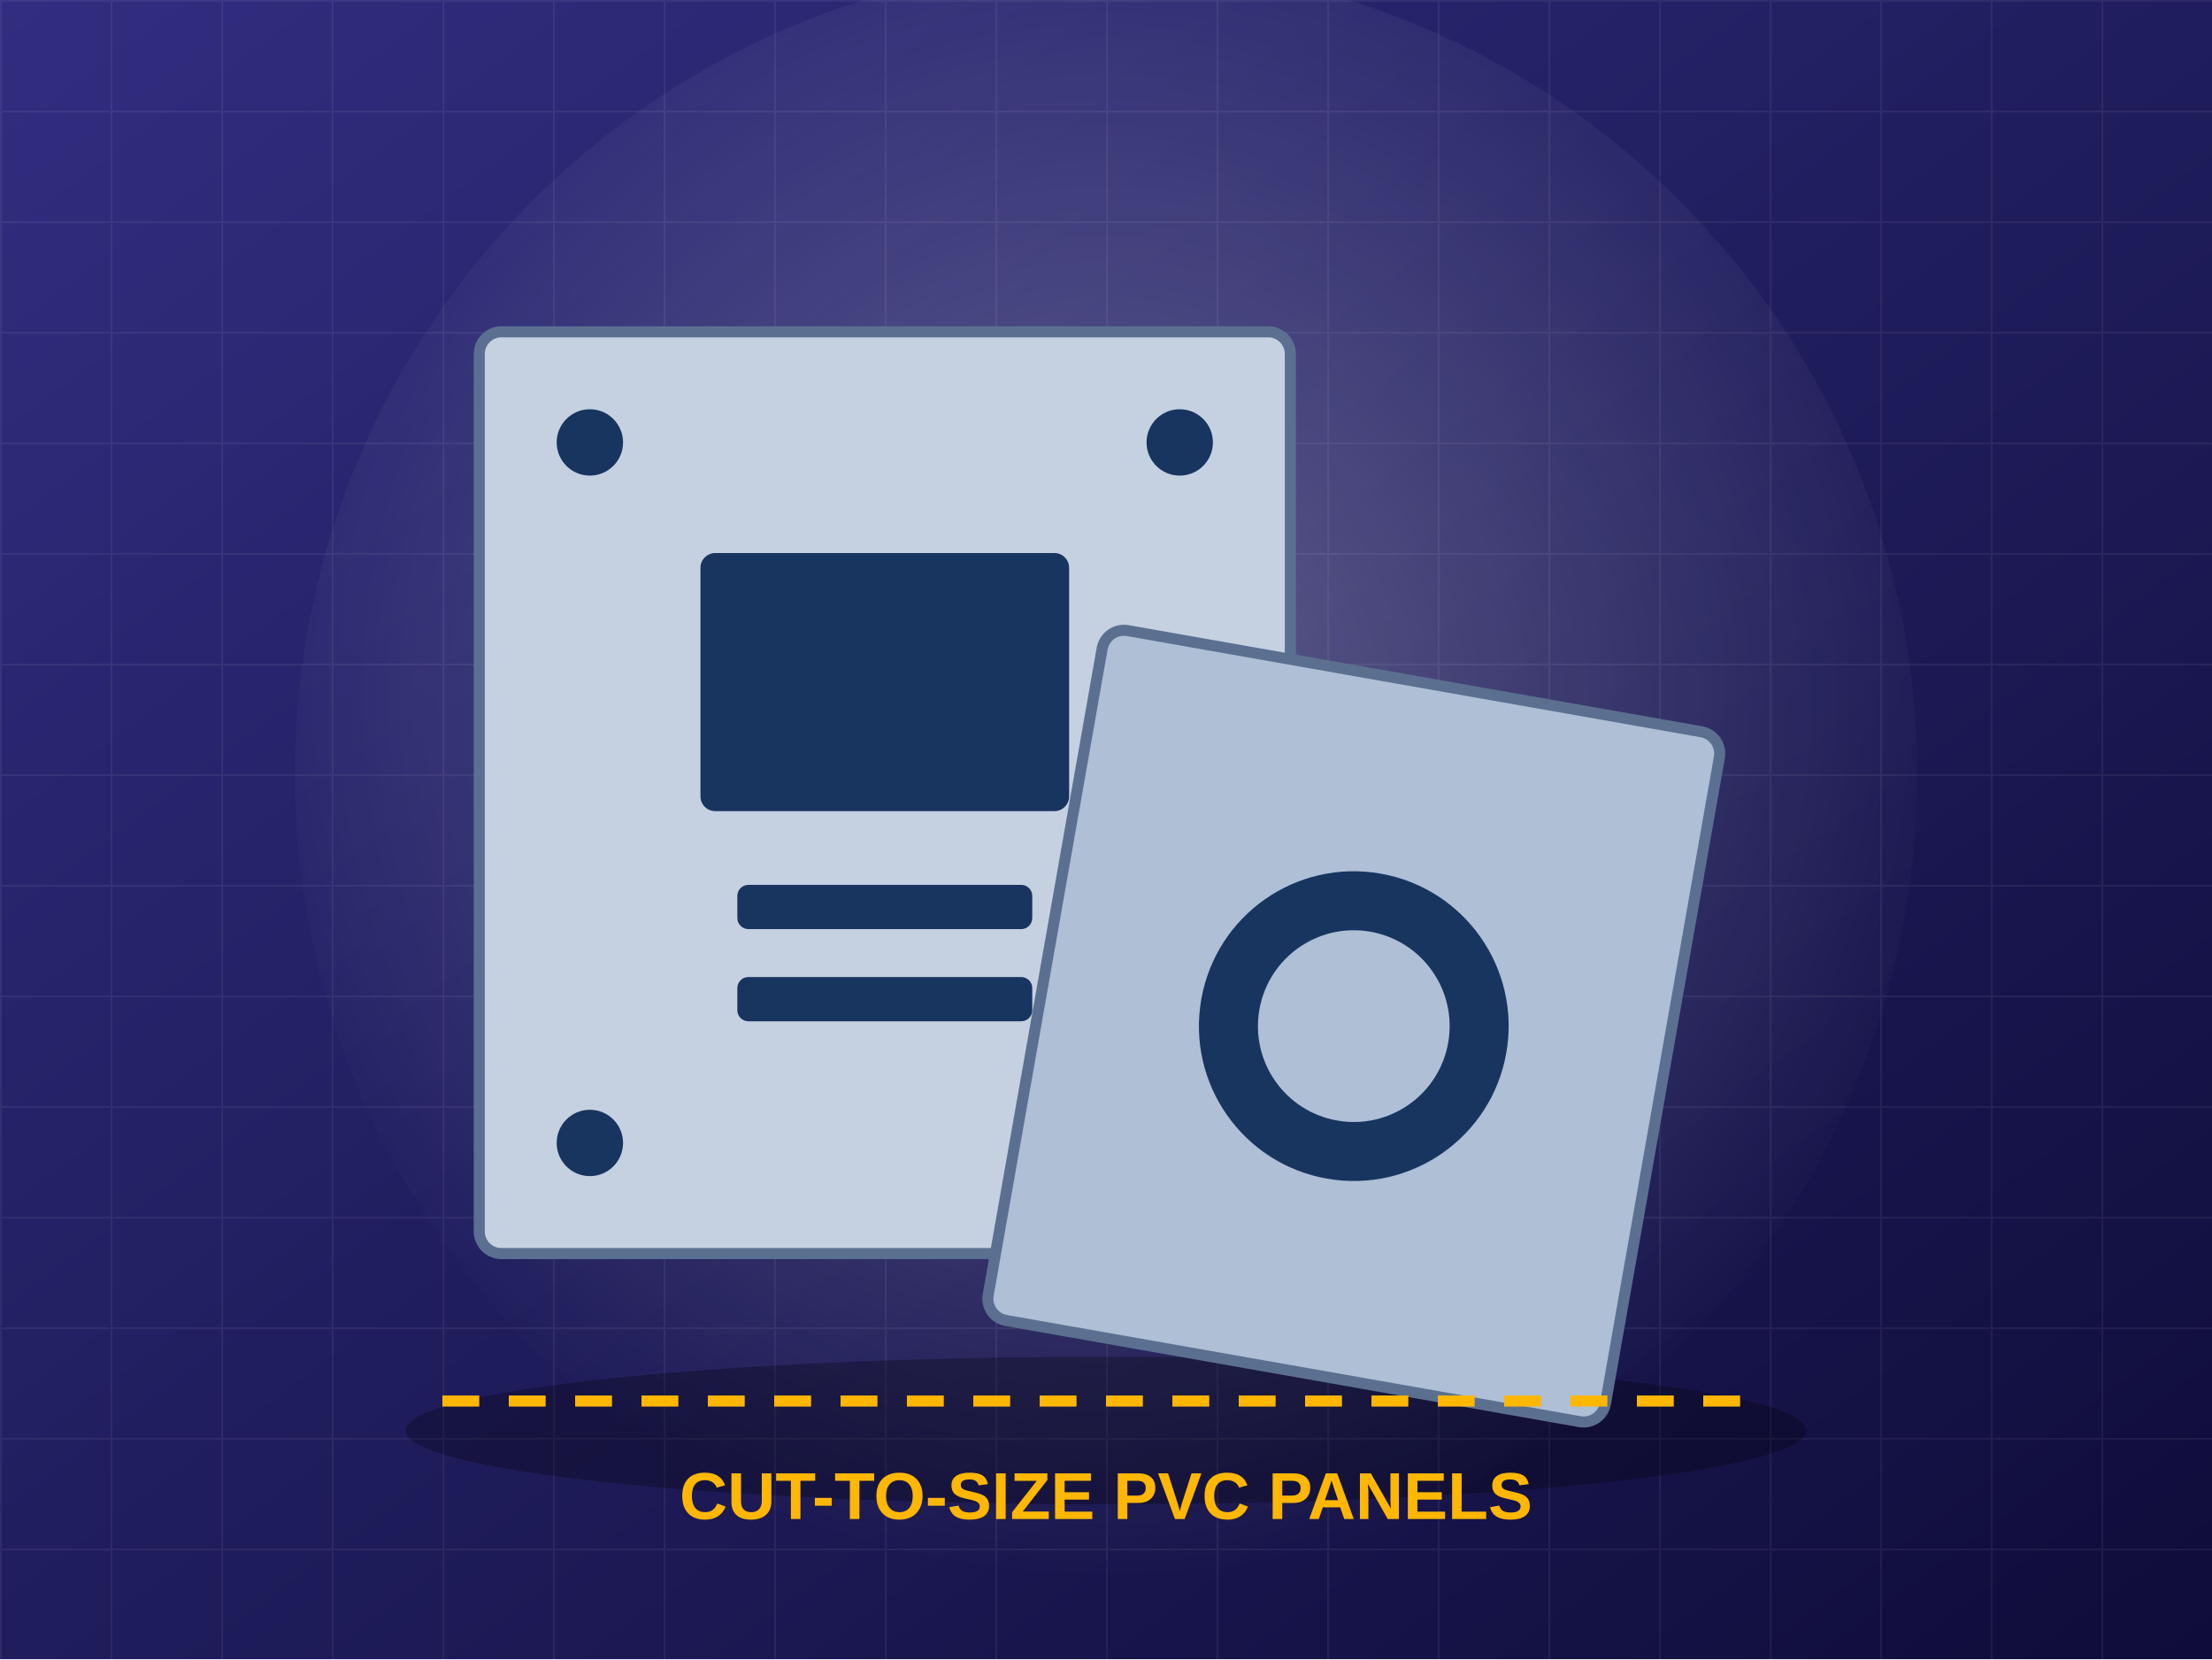
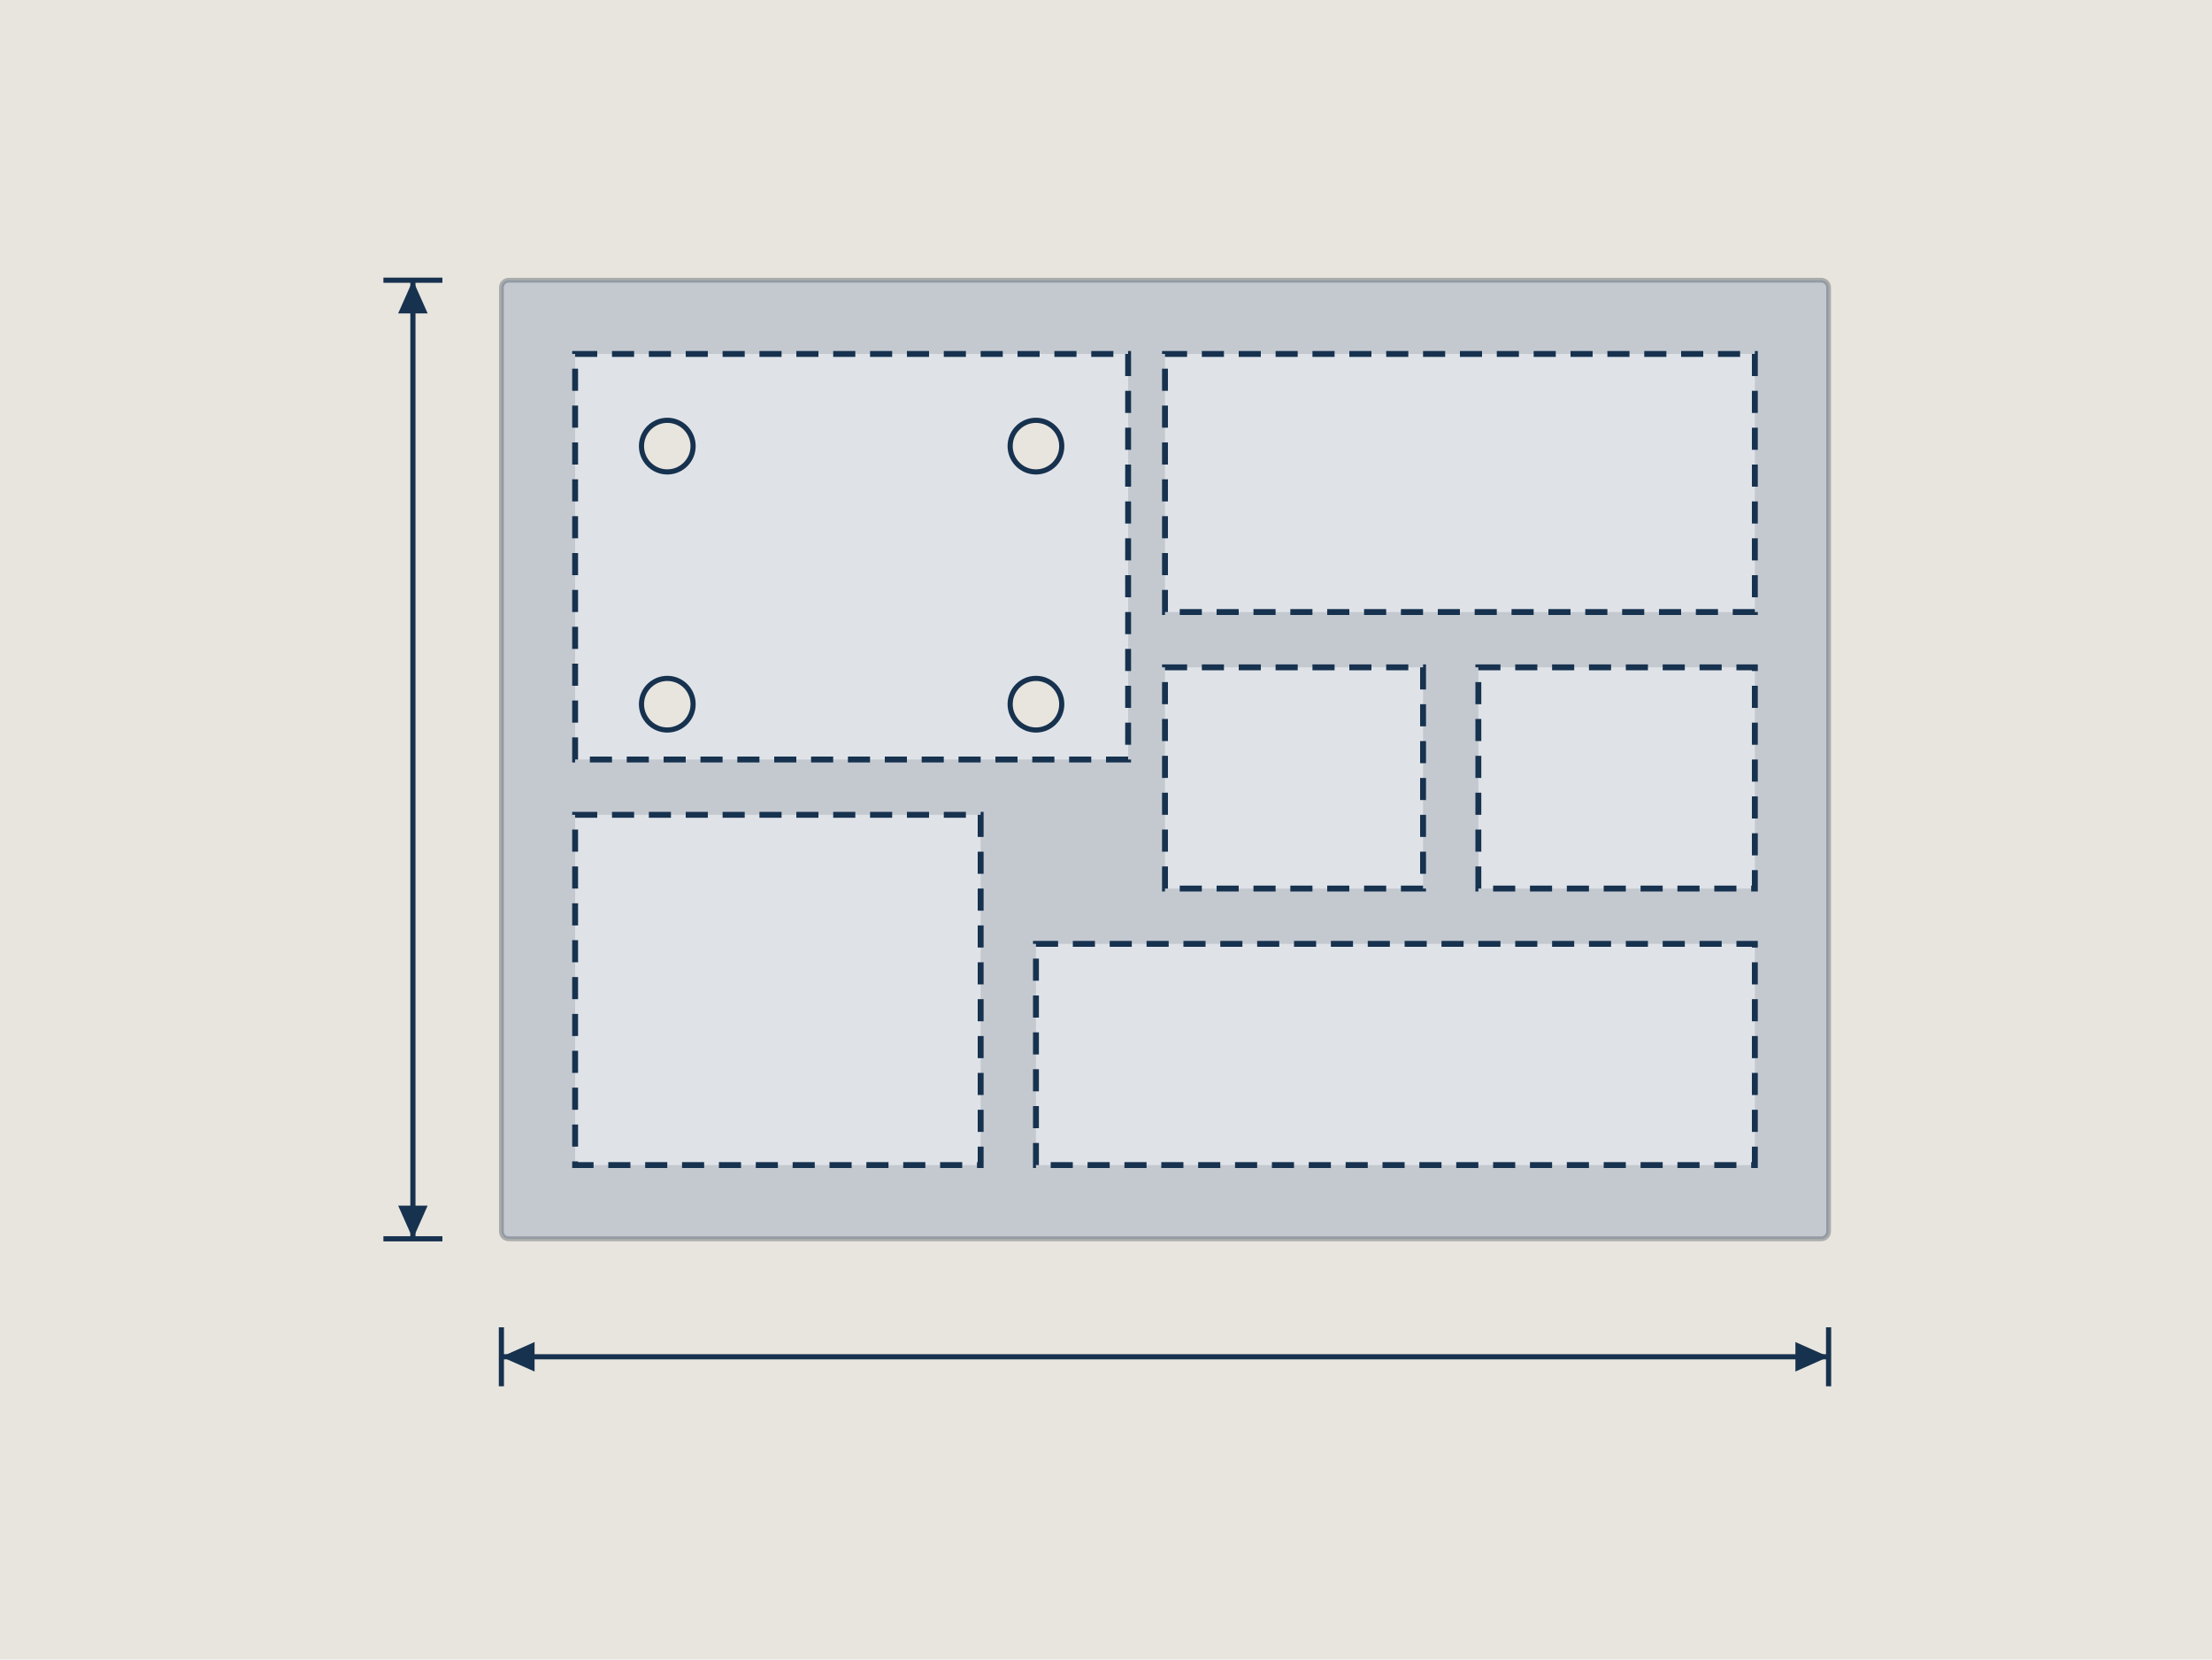
- <svg xmlns="http://www.w3.org/2000/svg" viewBox="0 0 600 450" role="img" aria-label="Cut-to-size PVC insulation panels">
-   <defs>
-     <linearGradient id="bg" x1="0" y1="0" x2="1" y2="1">
-       <stop offset="0" stop-color="#312e81" />
-       <stop offset="1" stop-color="#0f0c3a" />
-     </linearGradient>
-     <radialGradient id="gl" cx=".5" cy=".45" r=".55">
-       <stop offset="0" stop-color="#fff" stop-opacity=".28" />
-       <stop offset="1" stop-color="#fff" stop-opacity="0" />
-     </radialGradient>
-     <pattern id="grid" width="30" height="30" patternUnits="userSpaceOnUse">
-       <path d="M30 0H0V30" fill="none" stroke="#fff" stroke-opacity=".06" />
-     </pattern>
-   </defs>
-   <rect width="600" height="450" fill="url(#bg)" />
-   <rect width="600" height="450" fill="url(#grid)" />
-   <circle cx="300" cy="210" r="220" fill="url(#gl)" />
-   <ellipse cx="300" cy="388" rx="190" ry="20" fill="#000" opacity=".28" />
-   <g transform="translate(130 90)">
-     <rect width="220" height="250" rx="6" fill="#c5d1e1" stroke="#5b7090" stroke-width="3" />
-     <g fill="#17355f">
-       <circle cx="30" cy="30" r="9" />
-       <circle cx="190" cy="30" r="9" />
-       <circle cx="30" cy="220" r="9" />
-       <circle cx="190" cy="220" r="9" />
+ <svg xmlns="http://www.w3.org/2000/svg" viewBox="0 0 600 450" role="img" aria-label="Drawing of a PVC sheet cut into panels">
+   <rect width="600" height="450" fill="#e8e5de" />
+   <g transform="translate(16 -4)">
+     <rect x="120" y="80" width="360" height="260" rx="2" fill="#c4c9d0" stroke="#2b3542" stroke-opacity=".32" stroke-width="1.3" stroke-linejoin="round" />
+     <rect x="140" y="100" width="150" height="110" fill="#dfe3e8" stroke="#17324f" stroke-width="1.6" stroke-dasharray="6 4" />
+     <rect x="300" y="100" width="160" height="70" fill="#dfe3e8" stroke="#17324f" stroke-width="1.6" stroke-dasharray="6 4" />
+     <rect x="300" y="185" width="70" height="60" fill="#dfe3e8" stroke="#17324f" stroke-width="1.6" stroke-dasharray="6 4" />
+     <rect x="385" y="185" width="75" height="60" fill="#dfe3e8" stroke="#17324f" stroke-width="1.6" stroke-dasharray="6 4" />
+     <rect x="140" y="225" width="110" height="95" fill="#dfe3e8" stroke="#17324f" stroke-width="1.6" stroke-dasharray="6 4" />
+     <rect x="265" y="260" width="195" height="60" fill="#dfe3e8" stroke="#17324f" stroke-width="1.6" stroke-dasharray="6 4" />
+     <circle cx="165" cy="125" r="7" fill="#e8e5de" stroke="#17324f" stroke-width="1.4" />
+     <circle cx="265" cy="125" r="7" fill="#e8e5de" stroke="#17324f" stroke-width="1.4" />
+     <circle cx="165" cy="195" r="7" fill="#e8e5de" stroke="#17324f" stroke-width="1.4" />
+     <circle cx="265" cy="195" r="7" fill="#e8e5de" stroke="#17324f" stroke-width="1.4" />
+     <g stroke="#17324f" stroke-width="1.4" fill="none">
+       <path d="M120 372h360M120 364v16M480 364v16M96 80v260M88 80h16M88 340h16" />
    </g>
-     <rect x="60" y="60" width="100" height="70" rx="4" fill="#17355f" />
-     <rect x="70" y="150" width="80" height="12" rx="3" fill="#17355f" />
-     <rect x="70" y="175" width="80" height="12" rx="3" fill="#17355f" />
+     <path d="M120 372l9-4v8zM480 372l-9-4v8zM96 80l-4 9h8zM96 340l-4-9h8z" fill="#17324f" />
  </g>
-   <g transform="translate(300 170) rotate(10)">
-     <rect width="170" height="190" rx="6" fill="#aebfd6" stroke="#5b7090" stroke-width="3" />
-     <circle cx="85" cy="95" r="42" fill="#17355f" />
-     <circle cx="85" cy="95" r="26" fill="#aebfd6" />
-   </g>
-   <path d="M120 380h360" stroke="#ffb703" stroke-width="3" stroke-dasharray="10 8" />
-   <text x="300" y="412" font-family="Arial" font-weight="700" font-size="18" fill="#ffb703" text-anchor="middle">CUT-TO-SIZE PVC PANELS</text>
</svg>
